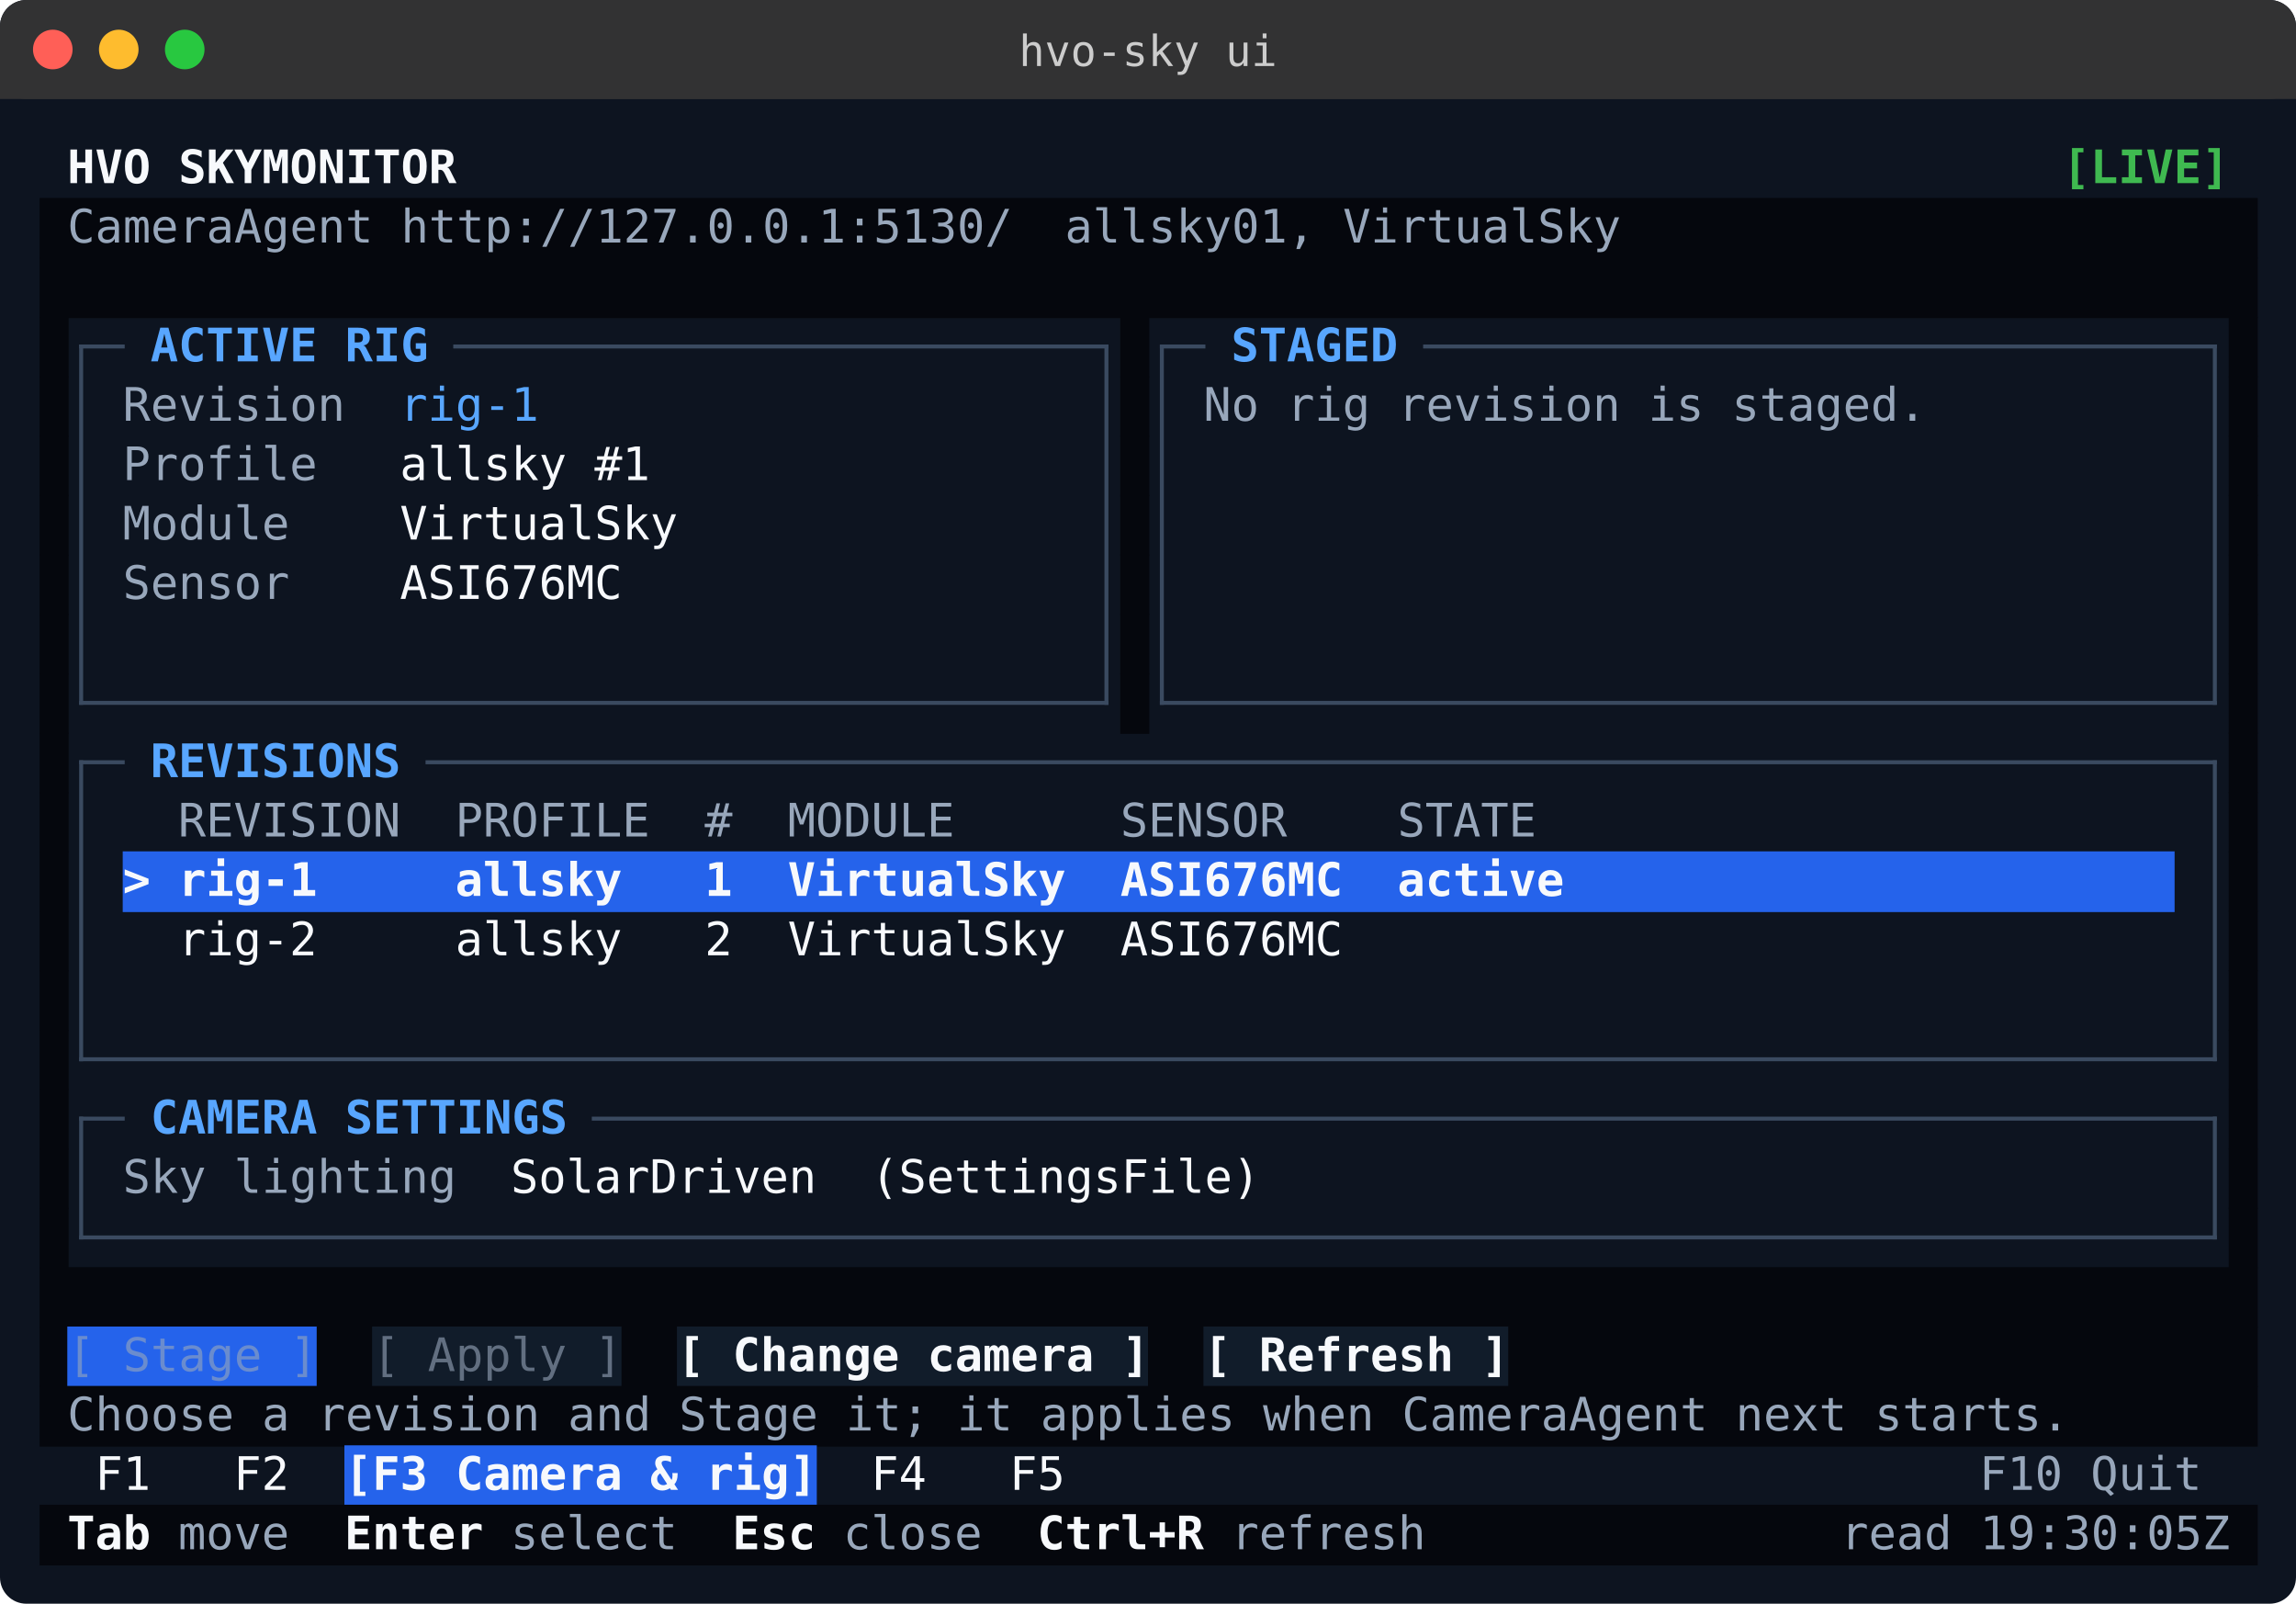
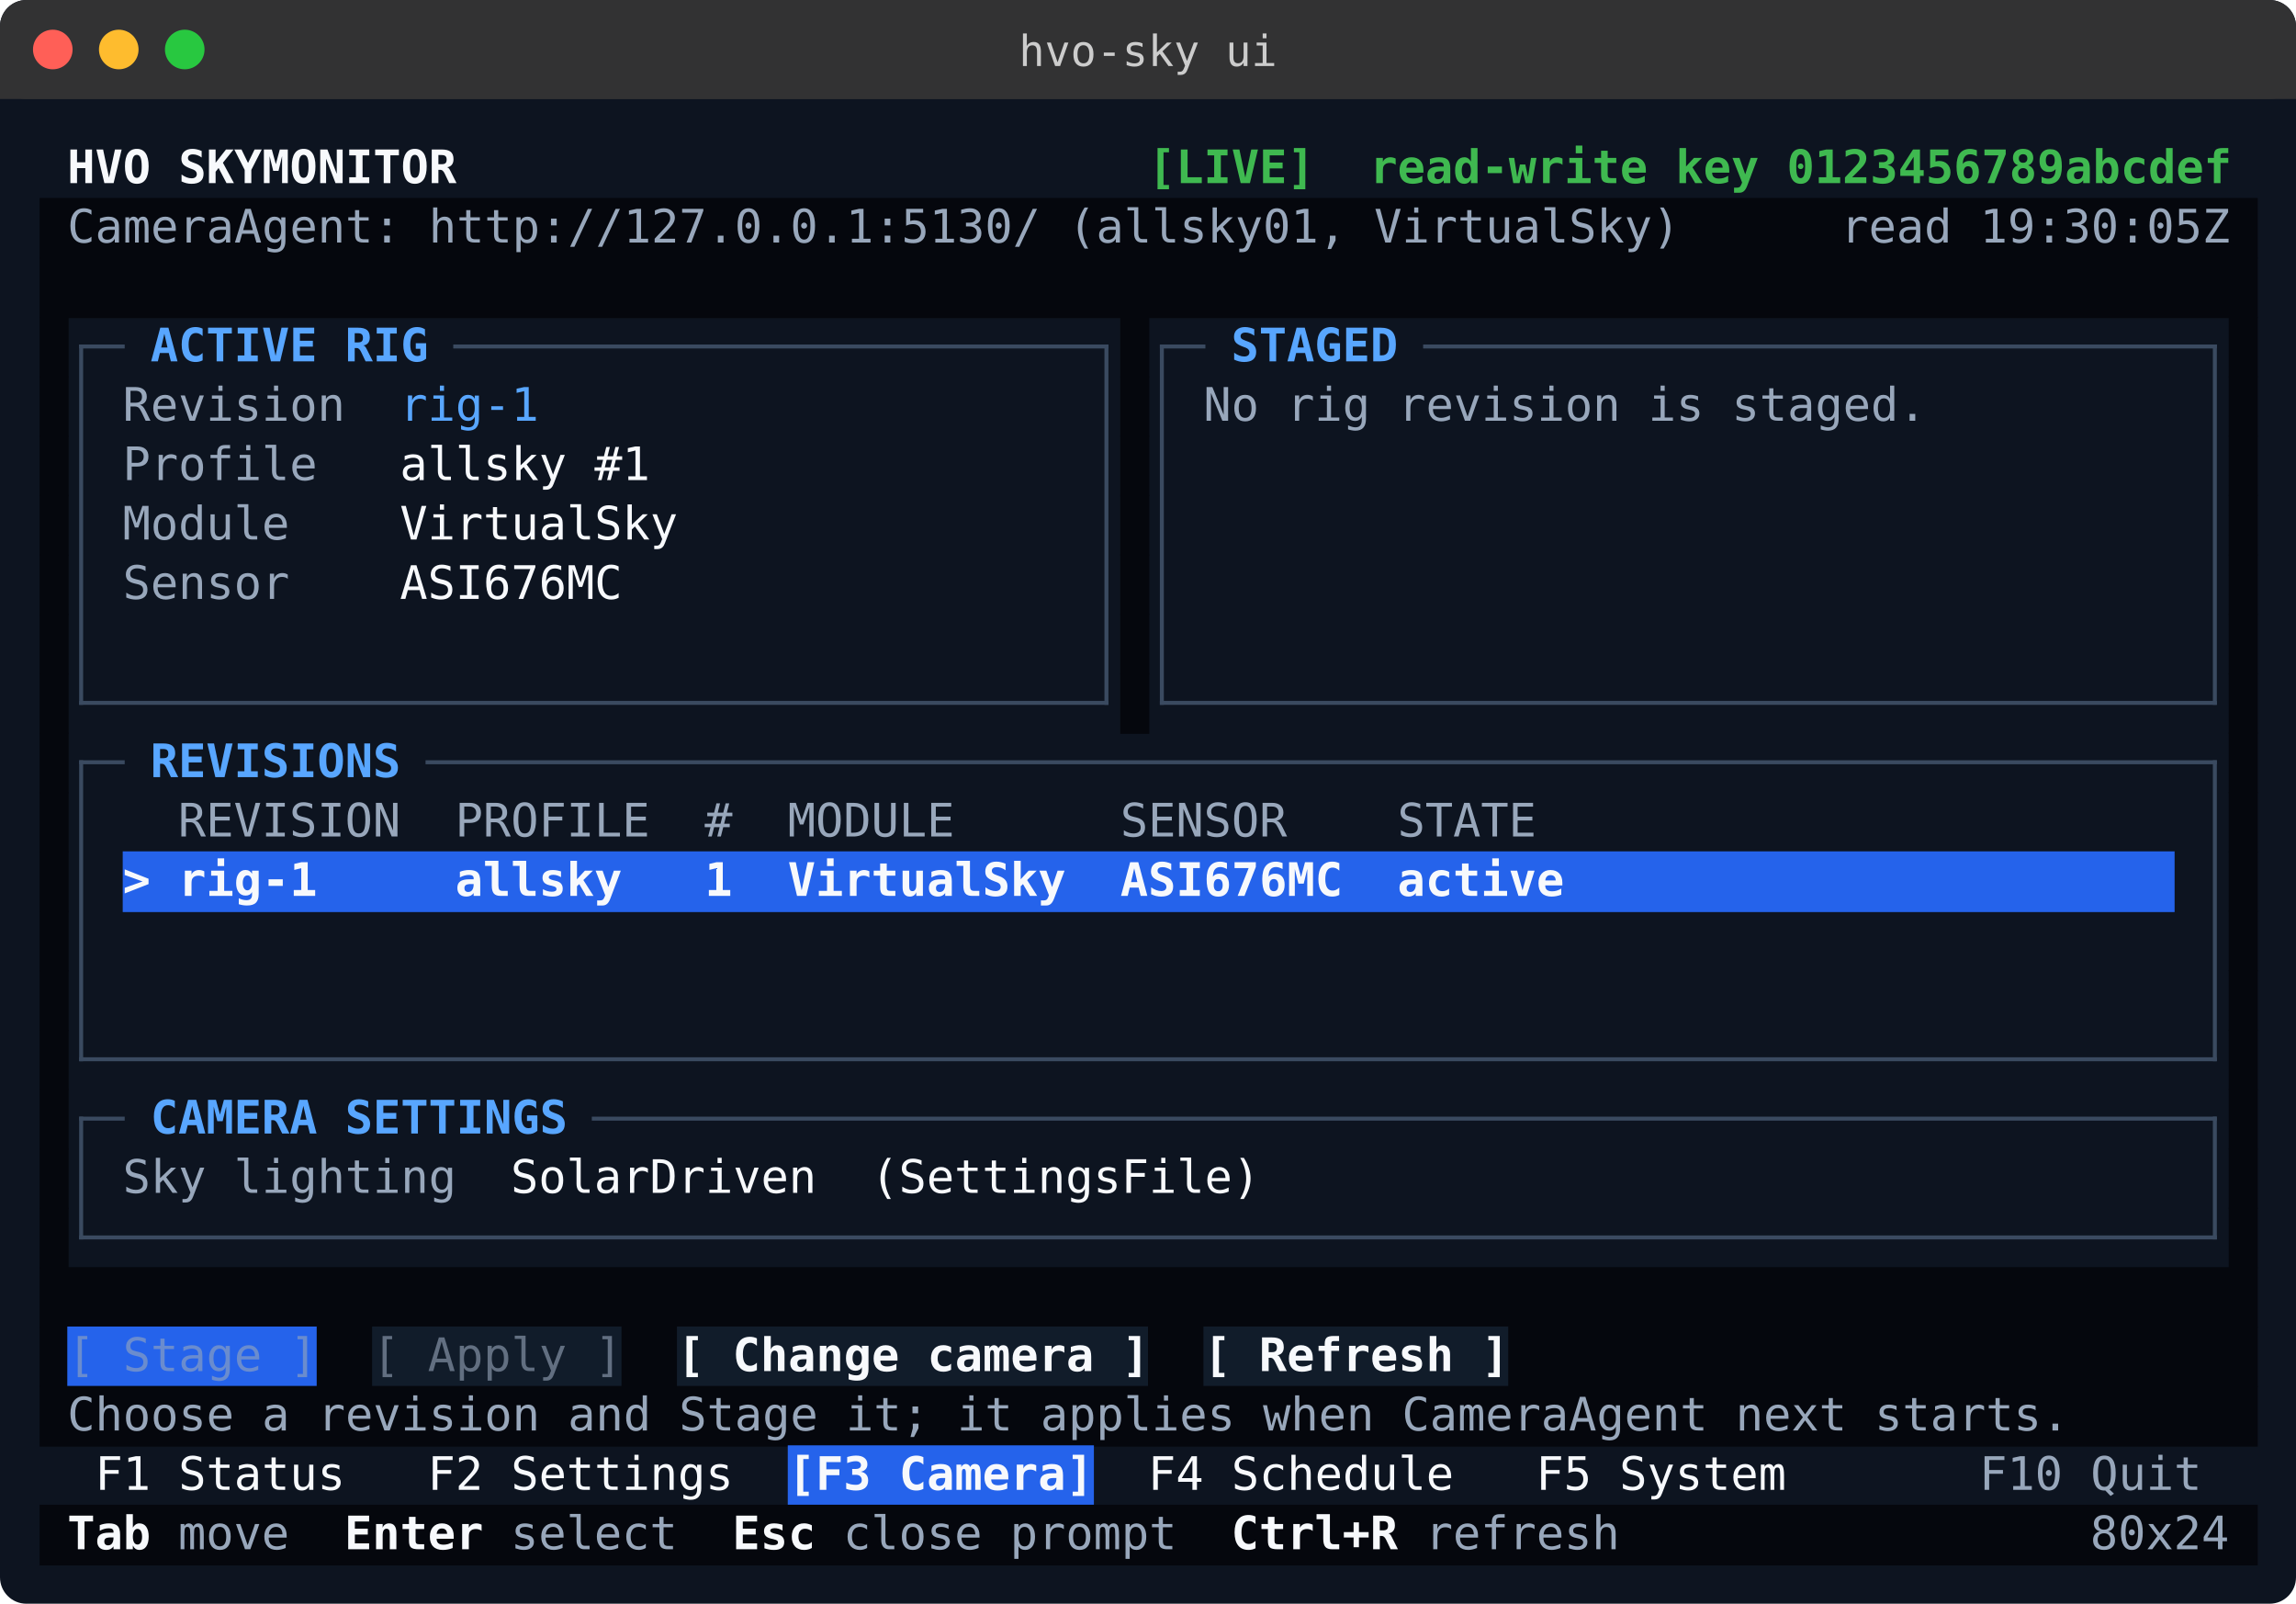
<svg xmlns="http://www.w3.org/2000/svg" width="696" height="486" viewBox="0 0 696.00 486.00" role="img" aria-label="hvo-sky ui">
  <g font-family="ui-monospace, SFMono-Regular, 'Cascadia Mono', 'DejaVu Sans Mono', Menlo, Consolas, 'Liberation Mono', monospace" font-size="14" xml:space="preserve" style="white-space: pre">
    <rect x="0" y="0" width="696.00" height="486.00" rx="8" fill="#0d1420" />
    <rect x="0" y="0" width="696.00" height="30" rx="8" fill="#323233" />
    <rect x="0" y="22" width="696.00" height="8" fill="#323233" />
    <circle cx="16" cy="15.0" r="6" fill="#ff5f57" />
    <circle cx="36" cy="15.0" r="6" fill="#febc2e" />
    <circle cx="56" cy="15.0" r="6" fill="#28c840" />
    <text x="348.00" y="20.0" fill="#cccccc" text-anchor="middle" font-size="13">hvo-sky ui</text>
    <rect x="12.00" y="60" width="672.40" height="18.4" fill="#05070d" />
    <rect x="12.00" y="78" width="672.40" height="18.4" fill="#05070d" />
    <rect x="12.00" y="96" width="8.80" height="18.4" fill="#05070d" />
    <rect x="339.60" y="96" width="8.80" height="18.4" fill="#05070d" />
    <rect x="675.60" y="96" width="8.80" height="18.4" fill="#05070d" />
    <rect x="12.00" y="114" width="8.80" height="18.4" fill="#05070d" />
    <rect x="339.60" y="114" width="8.80" height="18.4" fill="#05070d" />
    <rect x="675.60" y="114" width="8.80" height="18.4" fill="#05070d" />
    <rect x="12.00" y="132" width="8.80" height="18.4" fill="#05070d" />
    <rect x="339.60" y="132" width="8.80" height="18.4" fill="#05070d" />
    <rect x="675.60" y="132" width="8.80" height="18.4" fill="#05070d" />
    <rect x="12.00" y="150" width="8.80" height="18.4" fill="#05070d" />
    <rect x="339.60" y="150" width="8.80" height="18.4" fill="#05070d" />
    <rect x="675.60" y="150" width="8.80" height="18.4" fill="#05070d" />
    <rect x="12.00" y="168" width="8.80" height="18.4" fill="#05070d" />
    <rect x="339.60" y="168" width="8.80" height="18.4" fill="#05070d" />
    <rect x="675.60" y="168" width="8.80" height="18.4" fill="#05070d" />
    <rect x="12.00" y="186" width="8.80" height="18.4" fill="#05070d" />
    <rect x="339.60" y="186" width="8.80" height="18.4" fill="#05070d" />
    <rect x="675.60" y="186" width="8.80" height="18.4" fill="#05070d" />
    <rect x="12.00" y="204" width="8.80" height="18.4" fill="#05070d" />
    <rect x="339.60" y="204" width="8.80" height="18.4" fill="#05070d" />
    <rect x="675.60" y="204" width="8.80" height="18.4" fill="#05070d" />
    <rect x="12.00" y="222" width="8.80" height="18.4" fill="#05070d" />
    <rect x="675.60" y="222" width="8.80" height="18.4" fill="#05070d" />
    <rect x="12.00" y="240" width="8.80" height="18.4" fill="#05070d" />
    <rect x="675.60" y="240" width="8.80" height="18.4" fill="#05070d" />
    <rect x="12.00" y="258" width="8.80" height="18.4" fill="#05070d" />
    <rect x="37.20" y="258" width="622.00" height="18.4" fill="#2563eb" />
    <rect x="675.60" y="258" width="8.80" height="18.4" fill="#05070d" />
    <rect x="12.00" y="276" width="8.80" height="18.4" fill="#05070d" />
    <rect x="675.60" y="276" width="8.80" height="18.4" fill="#05070d" />
    <rect x="12.00" y="294" width="8.80" height="18.4" fill="#05070d" />
    <rect x="675.60" y="294" width="8.80" height="18.4" fill="#05070d" />
    <rect x="12.00" y="312" width="8.80" height="18.4" fill="#05070d" />
    <rect x="675.60" y="312" width="8.80" height="18.4" fill="#05070d" />
    <rect x="12.00" y="330" width="8.80" height="18.4" fill="#05070d" />
    <rect x="675.60" y="330" width="8.80" height="18.4" fill="#05070d" />
    <rect x="12.00" y="348" width="8.80" height="18.4" fill="#05070d" />
    <rect x="675.60" y="348" width="8.80" height="18.4" fill="#05070d" />
    <rect x="12.00" y="366" width="8.80" height="18.4" fill="#05070d" />
    <rect x="675.60" y="366" width="8.80" height="18.4" fill="#05070d" />
    <rect x="12.00" y="384" width="672.40" height="18.4" fill="#05070d" />
    <rect x="12.00" y="402" width="8.80" height="18.4" fill="#05070d" />
    <rect x="20.40" y="402" width="76.00" height="18.4" fill="#2563eb" />
    <rect x="96.00" y="402" width="17.20" height="18.4" fill="#05070d" />
    <rect x="112.80" y="402" width="76.00" height="18.4" fill="#111c2a" />
    <rect x="188.40" y="402" width="17.20" height="18.4" fill="#05070d" />
    <rect x="205.20" y="402" width="143.20" height="18.4" fill="#111c2a" />
    <rect x="348.00" y="402" width="17.20" height="18.4" fill="#05070d" />
    <rect x="364.80" y="402" width="92.80" height="18.4" fill="#111c2a" />
    <rect x="457.20" y="402" width="227.20" height="18.4" fill="#05070d" />
    <rect x="12.00" y="420" width="672.40" height="18.4" fill="#05070d" />
-     <rect x="104.40" y="438" width="143.20" height="18.4" fill="#2563eb" />
+     <rect x="238.80" y="438" width="92.80" height="18.4" fill="#2563eb" />
    <rect x="12.00" y="456" width="672.40" height="18.4" fill="#05070d" />
    <line x1="24.60" y1="104.40" x2="24.60" y2="213.60" stroke="#3a4a60" stroke-width="1.2" />
    <line x1="24.60" y1="230.40" x2="24.60" y2="321.60" stroke="#3a4a60" stroke-width="1.2" />
    <line x1="24.60" y1="338.40" x2="24.60" y2="375.60" stroke="#3a4a60" stroke-width="1.2" />
    <line x1="24.00" y1="105.00" x2="37.80" y2="105.00" stroke="#3a4a60" stroke-width="1.2" />
    <line x1="137.40" y1="105.00" x2="336.00" y2="105.00" stroke="#3a4a60" stroke-width="1.2" />
    <line x1="351.60" y1="105.00" x2="365.40" y2="105.00" stroke="#3a4a60" stroke-width="1.2" />
    <line x1="431.40" y1="105.00" x2="672.00" y2="105.00" stroke="#3a4a60" stroke-width="1.2" />
    <line x1="335.40" y1="104.40" x2="335.40" y2="213.60" stroke="#3a4a60" stroke-width="1.2" />
    <line x1="352.20" y1="104.40" x2="352.20" y2="213.60" stroke="#3a4a60" stroke-width="1.2" />
    <line x1="671.40" y1="104.40" x2="671.40" y2="213.60" stroke="#3a4a60" stroke-width="1.2" />
    <line x1="671.40" y1="230.40" x2="671.40" y2="321.60" stroke="#3a4a60" stroke-width="1.2" />
    <line x1="671.40" y1="338.40" x2="671.40" y2="375.60" stroke="#3a4a60" stroke-width="1.2" />
    <line x1="24.00" y1="213.00" x2="336.00" y2="213.00" stroke="#3a4a60" stroke-width="1.2" />
    <line x1="351.60" y1="213.00" x2="672.00" y2="213.00" stroke="#3a4a60" stroke-width="1.2" />
    <line x1="24.00" y1="231.00" x2="37.80" y2="231.00" stroke="#3a4a60" stroke-width="1.2" />
    <line x1="129.00" y1="231.00" x2="672.00" y2="231.00" stroke="#3a4a60" stroke-width="1.2" />
    <line x1="24.00" y1="321.00" x2="672.00" y2="321.00" stroke="#3a4a60" stroke-width="1.2" />
    <line x1="24.00" y1="339.00" x2="37.80" y2="339.00" stroke="#3a4a60" stroke-width="1.2" />
    <line x1="179.40" y1="339.00" x2="672.00" y2="339.00" stroke="#3a4a60" stroke-width="1.2" />
    <line x1="24.00" y1="375.00" x2="672.00" y2="375.00" stroke="#3a4a60" stroke-width="1.2" />
    <text x="20.40" y="55.50" fill="#f7f9fc" textLength="117.60" lengthAdjust="spacingAndGlyphs" font-weight="bold">HVO SKYMONITOR</text>
-     <text x="625.20" y="55.50" fill="#3fb950" textLength="50.40" lengthAdjust="spacingAndGlyphs" font-weight="bold">[LIVE]</text>
-     <text x="20.40" y="73.50" fill="#98a7bb" textLength="285.60" lengthAdjust="spacingAndGlyphs">CameraAgent http://127.0.0.1:5130/</text>
-     <text x="322.80" y="73.50" fill="#98a7bb" textLength="168.00" lengthAdjust="spacingAndGlyphs">allsky01, VirtualSky</text>
+     <text x="348.00" y="55.50" fill="#3fb950" textLength="50.40" lengthAdjust="spacingAndGlyphs" font-weight="bold">[LIVE]</text>
+     <text x="415.20" y="55.50" fill="#3fb950" textLength="260.40" lengthAdjust="spacingAndGlyphs" font-weight="bold">read-write key 0123456789abcdef</text>
+     <text x="20.40" y="73.50" fill="#98a7bb" textLength="487.20" lengthAdjust="spacingAndGlyphs">CameraAgent: http://127.0.0.1:5130/ (allsky01, VirtualSky)</text>
+     <text x="558.00" y="73.50" fill="#98a7bb" textLength="117.60" lengthAdjust="spacingAndGlyphs">read 19:30:05Z</text>
    <text x="45.60" y="109.50" fill="#58a6ff" textLength="84.00" lengthAdjust="spacingAndGlyphs" font-weight="bold">ACTIVE RIG</text>
    <text x="373.20" y="109.50" fill="#58a6ff" textLength="50.40" lengthAdjust="spacingAndGlyphs" font-weight="bold">STAGED</text>
    <text x="37.20" y="127.50" fill="#98a7bb" textLength="67.20" lengthAdjust="spacingAndGlyphs">Revision</text>
    <text x="121.20" y="127.50" fill="#58a6ff" textLength="42.00" lengthAdjust="spacingAndGlyphs">rig-1</text>
    <text x="364.80" y="127.50" fill="#98a7bb" textLength="218.40" lengthAdjust="spacingAndGlyphs">No rig revision is staged.</text>
    <text x="37.20" y="145.50" fill="#98a7bb" textLength="58.80" lengthAdjust="spacingAndGlyphs">Profile</text>
    <text x="121.20" y="145.50" fill="#f7f9fc" textLength="75.60" lengthAdjust="spacingAndGlyphs">allsky #1</text>
    <text x="37.20" y="163.50" fill="#98a7bb" textLength="50.40" lengthAdjust="spacingAndGlyphs">Module</text>
    <text x="121.20" y="163.50" fill="#f7f9fc" textLength="84.00" lengthAdjust="spacingAndGlyphs">VirtualSky</text>
    <text x="37.20" y="181.50" fill="#98a7bb" textLength="50.40" lengthAdjust="spacingAndGlyphs">Sensor</text>
    <text x="121.20" y="181.50" fill="#f7f9fc" textLength="67.20" lengthAdjust="spacingAndGlyphs">ASI676MC</text>
    <text x="45.60" y="235.50" fill="#58a6ff" textLength="75.60" lengthAdjust="spacingAndGlyphs" font-weight="bold">REVISIONS</text>
    <text x="54.00" y="253.50" fill="#98a7bb" textLength="67.20" lengthAdjust="spacingAndGlyphs">REVISION</text>
    <text x="138.00" y="253.50" fill="#98a7bb" textLength="58.80" lengthAdjust="spacingAndGlyphs">PROFILE</text>
    <text x="213.60" y="253.50" fill="#98a7bb">#</text>
    <text x="238.80" y="253.50" fill="#98a7bb" textLength="50.40" lengthAdjust="spacingAndGlyphs">MODULE</text>
    <text x="339.60" y="253.50" fill="#98a7bb" textLength="50.40" lengthAdjust="spacingAndGlyphs">SENSOR</text>
    <text x="423.60" y="253.50" fill="#98a7bb" textLength="42.00" lengthAdjust="spacingAndGlyphs">STATE</text>
    <text x="37.20" y="271.50" fill="#f7f9fc" textLength="58.80" lengthAdjust="spacingAndGlyphs" font-weight="bold">&gt; rig-1</text>
    <text x="138.00" y="271.50" fill="#f7f9fc" textLength="50.40" lengthAdjust="spacingAndGlyphs" font-weight="bold">allsky</text>
    <text x="213.60" y="271.50" fill="#f7f9fc" font-weight="bold">1</text>
    <text x="238.80" y="271.50" fill="#f7f9fc" textLength="84.00" lengthAdjust="spacingAndGlyphs" font-weight="bold">VirtualSky</text>
    <text x="339.60" y="271.50" fill="#f7f9fc" textLength="67.20" lengthAdjust="spacingAndGlyphs" font-weight="bold">ASI676MC</text>
    <text x="423.60" y="271.50" fill="#f7f9fc" textLength="50.40" lengthAdjust="spacingAndGlyphs" font-weight="bold">active</text>
-     <text x="54.00" y="289.50" fill="#f7f9fc" textLength="42.00" lengthAdjust="spacingAndGlyphs">rig-2</text>
-     <text x="138.00" y="289.50" fill="#f7f9fc" textLength="50.40" lengthAdjust="spacingAndGlyphs">allsky</text>
-     <text x="213.60" y="289.50" fill="#f7f9fc">2</text>
-     <text x="238.80" y="289.50" fill="#f7f9fc" textLength="84.00" lengthAdjust="spacingAndGlyphs">VirtualSky</text>
-     <text x="339.60" y="289.50" fill="#f7f9fc" textLength="67.20" lengthAdjust="spacingAndGlyphs">ASI676MC</text>
    <text x="45.60" y="343.50" fill="#58a6ff" textLength="126.00" lengthAdjust="spacingAndGlyphs" font-weight="bold">CAMERA SETTINGS</text>
    <text x="37.20" y="361.50" fill="#98a7bb" textLength="100.80" lengthAdjust="spacingAndGlyphs">Sky lighting</text>
    <text x="154.80" y="361.50" fill="#f7f9fc" textLength="92.40" lengthAdjust="spacingAndGlyphs">SolarDriven</text>
    <text x="264.00" y="361.50" fill="#f7f9fc" textLength="117.60" lengthAdjust="spacingAndGlyphs">(SettingsFile)</text>
    <text x="20.40" y="415.50" fill="#98a7bb" textLength="75.60" lengthAdjust="spacingAndGlyphs" opacity="0.6">[ Stage ]</text>
    <text x="112.80" y="415.50" fill="#98a7bb" textLength="75.60" lengthAdjust="spacingAndGlyphs" opacity="0.6">[ Apply ]</text>
    <text x="205.20" y="415.50" fill="#f7f9fc" textLength="142.80" lengthAdjust="spacingAndGlyphs" font-weight="bold">[ Change camera ]</text>
    <text x="364.80" y="415.50" fill="#f7f9fc" textLength="92.40" lengthAdjust="spacingAndGlyphs" font-weight="bold">[ Refresh ]</text>
    <text x="20.40" y="433.50" fill="#98a7bb" textLength="604.80" lengthAdjust="spacingAndGlyphs">Choose a revision and Stage it; it applies when CameraAgent next starts.</text>
-     <text x="28.80" y="451.50" fill="#f7f9fc" textLength="16.80" lengthAdjust="spacingAndGlyphs">F1</text>
-     <text x="70.80" y="451.50" fill="#f7f9fc" textLength="16.80" lengthAdjust="spacingAndGlyphs">F2</text>
-     <text x="104.40" y="451.50" fill="#f7f9fc" textLength="142.80" lengthAdjust="spacingAndGlyphs" font-weight="bold">[F3 Camera &amp; rig]</text>
-     <text x="264.00" y="451.50" fill="#f7f9fc" textLength="16.80" lengthAdjust="spacingAndGlyphs">F4</text>
-     <text x="306.00" y="451.50" fill="#f7f9fc" textLength="16.80" lengthAdjust="spacingAndGlyphs">F5</text>
+     <text x="28.80" y="451.50" fill="#f7f9fc" textLength="75.60" lengthAdjust="spacingAndGlyphs">F1 Status</text>
+     <text x="129.60" y="451.50" fill="#f7f9fc" textLength="92.40" lengthAdjust="spacingAndGlyphs">F2 Settings</text>
+     <text x="238.80" y="451.50" fill="#f7f9fc" textLength="92.40" lengthAdjust="spacingAndGlyphs" font-weight="bold">[F3 Camera]</text>
+     <text x="348.00" y="451.50" fill="#f7f9fc" textLength="92.40" lengthAdjust="spacingAndGlyphs">F4 Schedule</text>
+     <text x="465.60" y="451.50" fill="#f7f9fc" textLength="75.60" lengthAdjust="spacingAndGlyphs">F5 System</text>
    <text x="600.00" y="451.50" fill="#98a7bb" textLength="67.20" lengthAdjust="spacingAndGlyphs">F10 Quit</text>
    <text x="20.40" y="469.50" fill="#f7f9fc" textLength="25.20" lengthAdjust="spacingAndGlyphs" font-weight="bold">Tab</text>
    <text x="54.00" y="469.50" fill="#98a7bb" textLength="33.60" lengthAdjust="spacingAndGlyphs">move</text>
    <text x="104.40" y="469.50" fill="#f7f9fc" textLength="42.00" lengthAdjust="spacingAndGlyphs" font-weight="bold">Enter</text>
    <text x="154.80" y="469.50" fill="#98a7bb" textLength="50.40" lengthAdjust="spacingAndGlyphs">select</text>
    <text x="222.00" y="469.50" fill="#f7f9fc" textLength="25.20" lengthAdjust="spacingAndGlyphs" font-weight="bold">Esc</text>
-     <text x="255.60" y="469.50" fill="#98a7bb" textLength="42.00" lengthAdjust="spacingAndGlyphs">close</text>
-     <text x="314.40" y="469.50" fill="#f7f9fc" textLength="50.40" lengthAdjust="spacingAndGlyphs" font-weight="bold">Ctrl+R</text>
-     <text x="373.20" y="469.50" fill="#98a7bb" textLength="58.80" lengthAdjust="spacingAndGlyphs">refresh</text>
-     <text x="558.00" y="469.50" fill="#98a7bb" textLength="117.60" lengthAdjust="spacingAndGlyphs">read 19:30:05Z</text>
+     <text x="255.60" y="469.50" fill="#98a7bb" textLength="100.80" lengthAdjust="spacingAndGlyphs">close prompt</text>
+     <text x="373.20" y="469.50" fill="#f7f9fc" textLength="50.40" lengthAdjust="spacingAndGlyphs" font-weight="bold">Ctrl+R</text>
+     <text x="432.00" y="469.50" fill="#98a7bb" textLength="58.80" lengthAdjust="spacingAndGlyphs">refresh</text>
+     <text x="633.60" y="469.50" fill="#98a7bb" textLength="42.00" lengthAdjust="spacingAndGlyphs">80x24</text>
  </g>
</svg>
